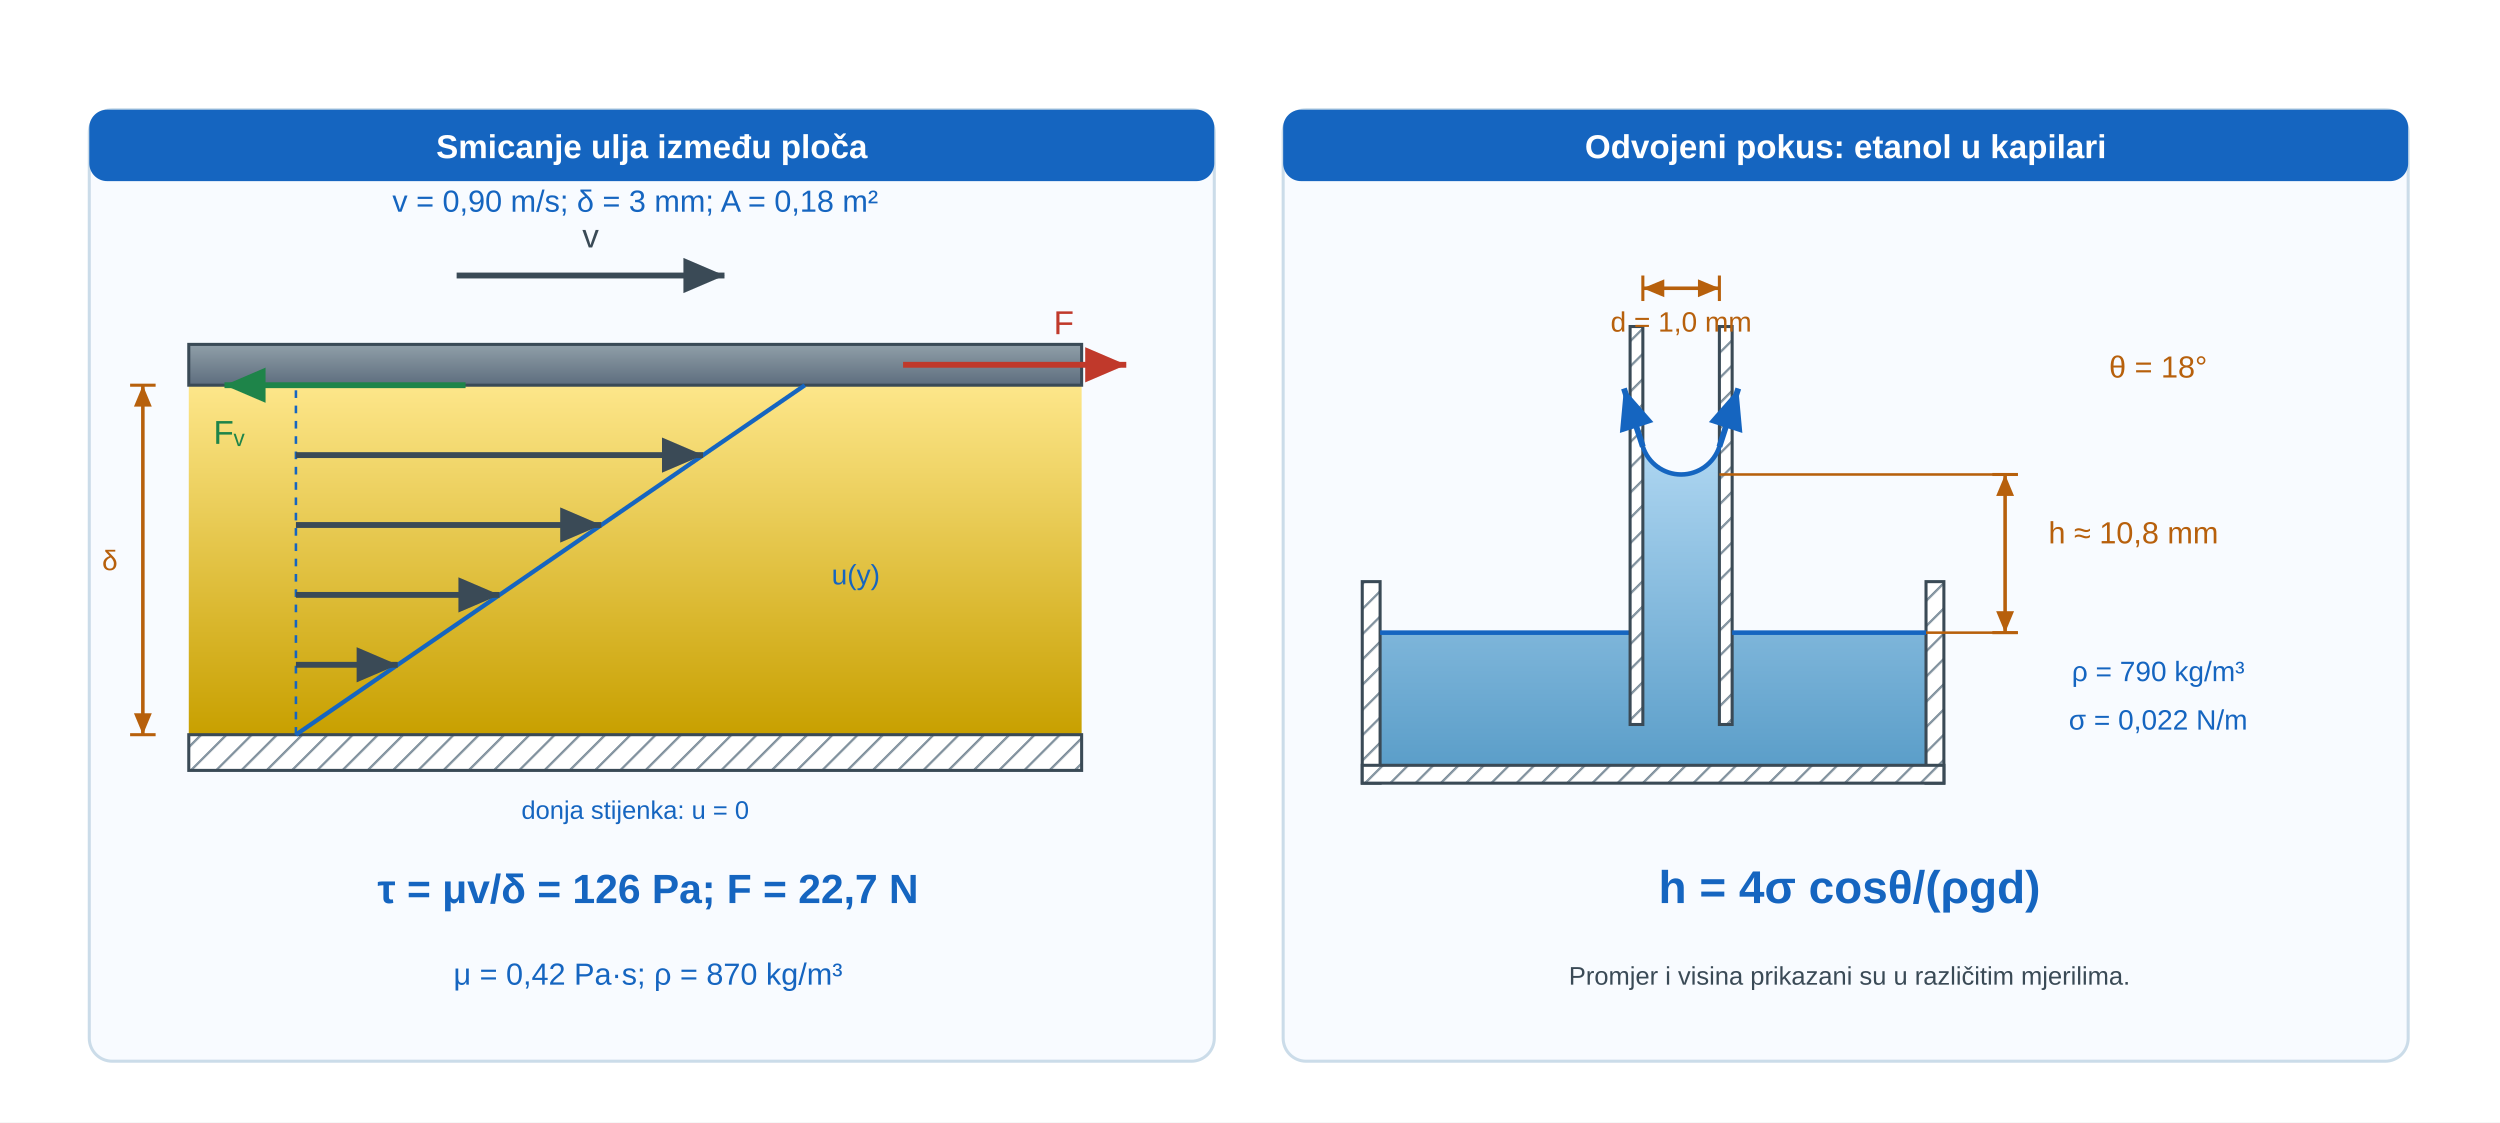
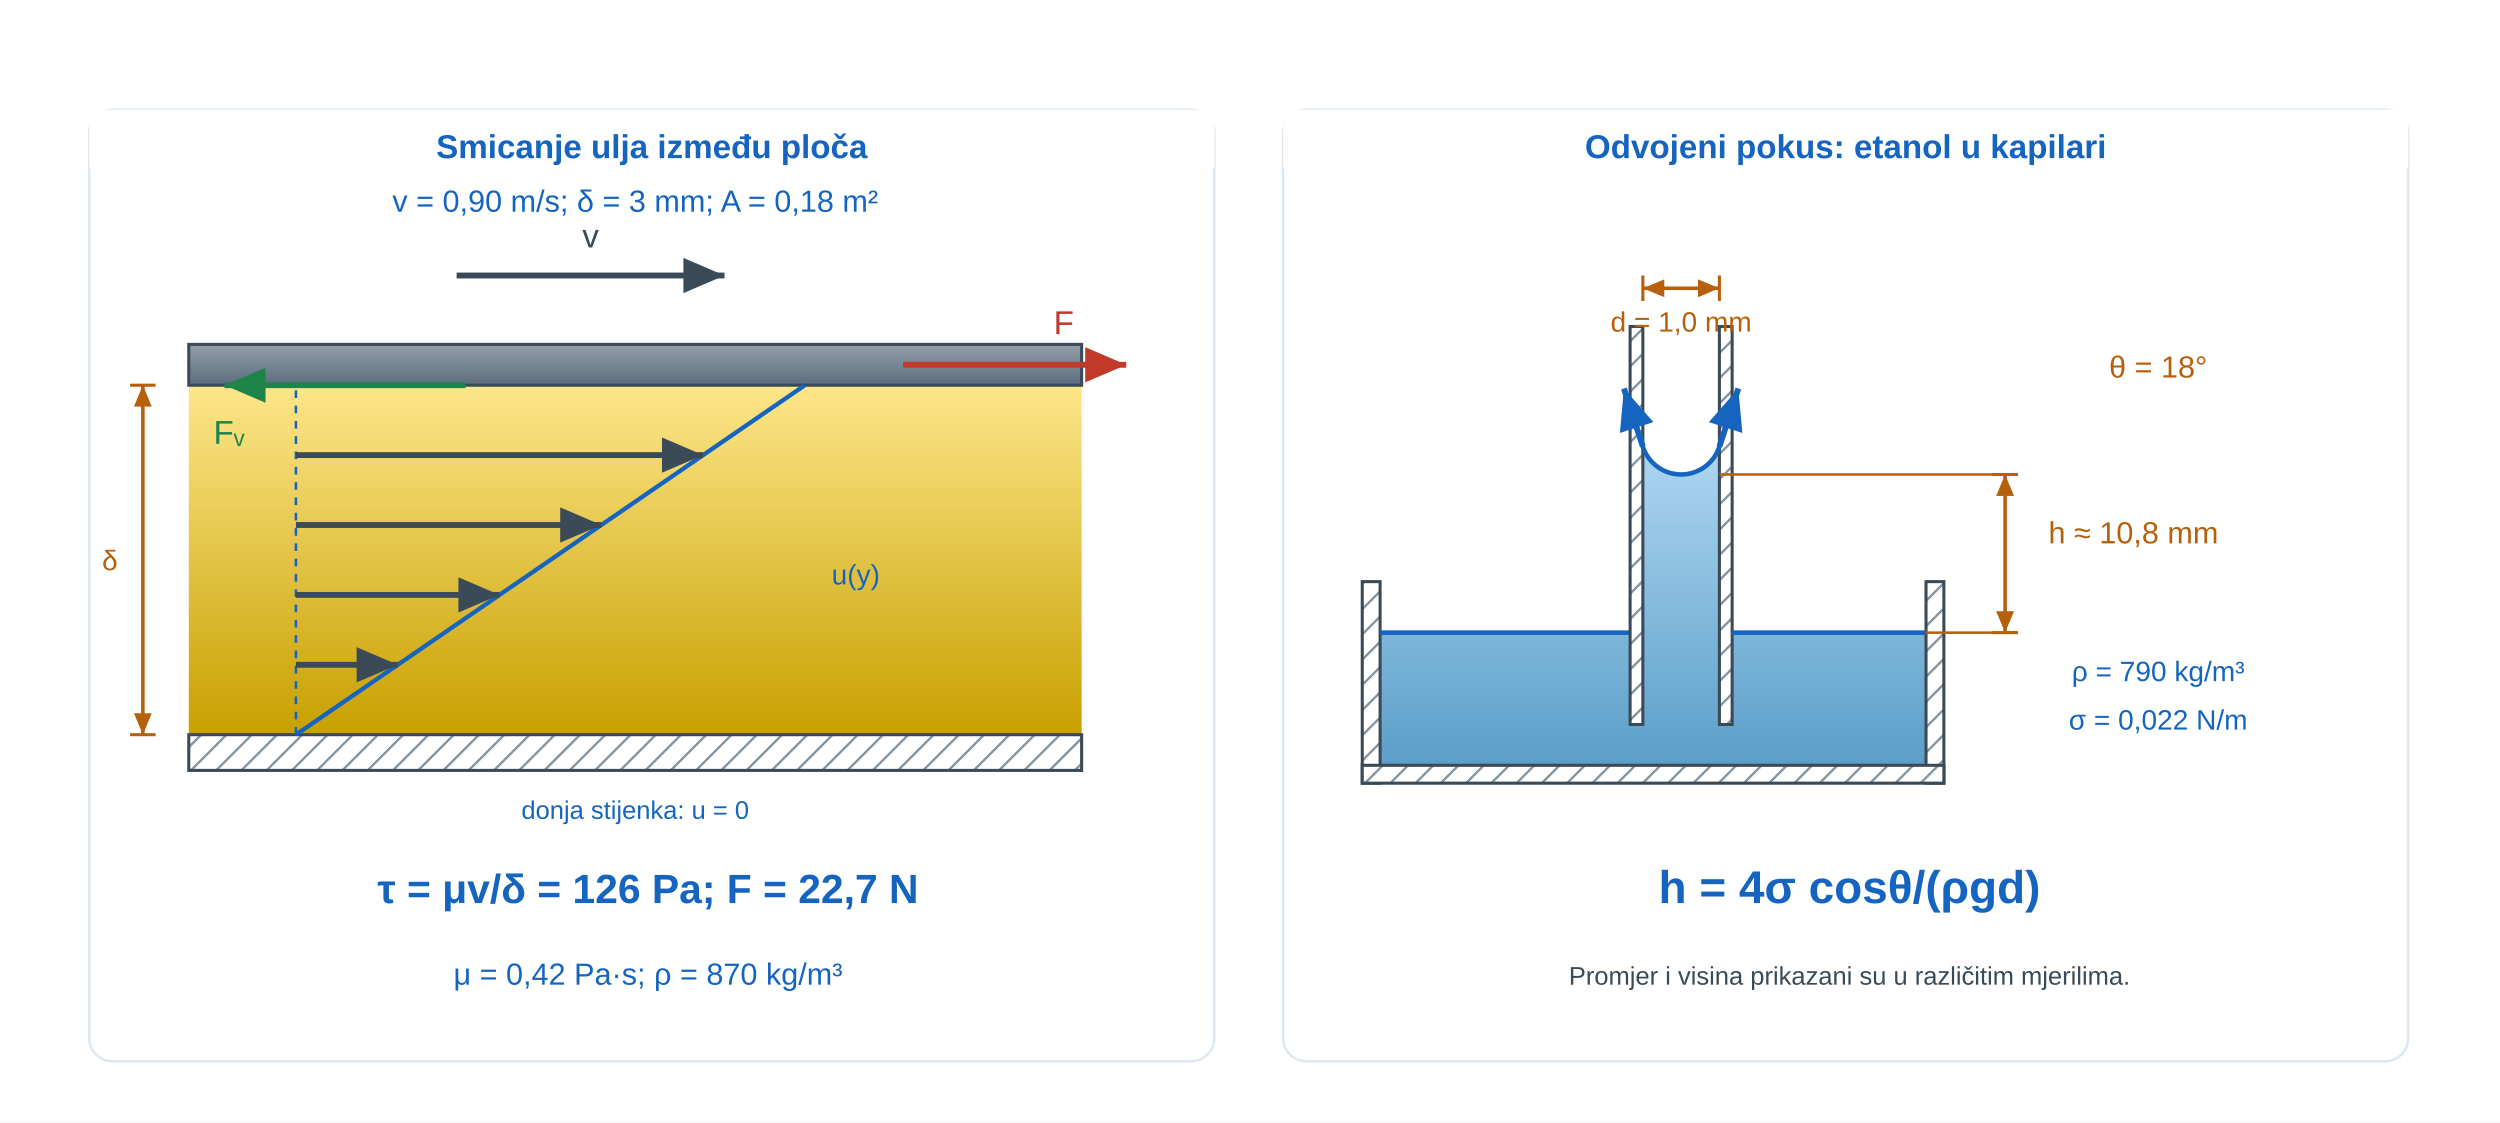
<svg xmlns="http://www.w3.org/2000/svg" viewBox="0 0 980 440" role="img" aria-labelledby="u02v2vk_title u02v2vk_desc" preserveAspectRatio="xMidYMid meet" style="display:block;width:100%;max-width:980px;height:auto;">
  <defs>
    <linearGradient id="u02v2vk_water" x1="0" y1="0" x2="0" y2="1">
      <stop offset="0%" stop-color="#aed6f1" />
      <stop offset="100%" stop-color="#5b9ec9" />
    </linearGradient>
    <linearGradient id="u02v2vk_oil" x1="0" y1="0" x2="0" y2="1">
      <stop offset="0%" stop-color="#fde68a" />
      <stop offset="100%" stop-color="#c8a000" />
    </linearGradient>
    <linearGradient id="u02v2vk_hdr" x1="0" y1="0" x2="1" y2="0">
      <stop offset="0%" stop-color="#1a2e42" />
      <stop offset="100%" stop-color="#1a3a52" />
    </linearGradient>
    <pattern id="u02v2vk_hatch" width="7" height="7" patternUnits="userSpaceOnUse" patternTransform="rotate(45)">
      <line x1="0" y1="0" x2="0" y2="7" stroke="#7a8a96" stroke-width="1.8" />
    </pattern>
    <marker id="u02v2vk_v" markerWidth="7" markerHeight="6" refX="7" refY="3" orient="auto">
      <path d="M0 0 L7 3 L0 6 Z" fill="#1e8449" />
    </marker>
    <marker id="u02v2vk_dim" markerWidth="6" markerHeight="5" refX="6" refY="2.5" orient="auto-start-reverse">
      <path d="M0 0 L6 2.5 L0 5 Z" fill="#b7600c" />
    </marker>
    <marker id="u02v2vk_dimSmall" markerWidth="3" markerHeight="3" refX="3" refY="1.5" orient="auto-start-reverse">
      <path d="M0 0 L3 1.5 L0 3 Z" fill="#b7600c" />
    </marker>
  </defs>
  <rect width="980" height="440" fill="white" />
  <g font-family="'Segoe UI',Arial,sans-serif" fill="#1a2530">
    <defs>
      <marker id="u02v2vk_forceMarker" markerWidth="7" markerHeight="6" refX="7" refY="3" orient="auto">
        <path d="M0 0 L7 3 L0 6 Z" fill="#c0392b" />
      </marker>
      <marker id="u02v2vk_pressureMarker" markerWidth="7" markerHeight="6" refX="7" refY="3" orient="auto">
        <path d="M0 0 L7 3 L0 6 Z" fill="#1565c0" />
      </marker>
      <marker id="u02v2vk_reactionMarker" markerWidth="7" markerHeight="6" refX="7" refY="3" orient="auto">
        <path d="M0 0 L7 3 L0 6 Z" fill="#1e8449" />
      </marker>
      <marker id="u02v2vk_axisMarker" markerWidth="7" markerHeight="6" refX="7" refY="3" orient="auto">
        <path d="M0 0 L7 3 L0 6 Z" fill="#3a4a56" />
      </marker>
    </defs>
    <defs>
      <linearGradient id="u02v2vk_metal" x1="0" y1="0" x2="0" y2="1">
        <stop offset="0%" stop-color="#909fa8" />
        <stop offset="100%" stop-color="#5d6d7e" />
      </linearGradient>
    </defs>
-     <rect x="35" y="43" width="441" height="373" rx="9" fill="#f8fbff" stroke="#cbdce9" stroke-width="1.2" />
-     <rect x="35" y="43" width="441" height="28" rx="7" fill="#1565c0" stroke="none" stroke-width="1.2" />
-     <text x="255.5" y="62" font-size="13" fill="white" text-anchor="middle" font-weight="700">Smicanje ulja između ploča</text>
+     <rect x="35" y="43" width="441" height="373" rx="9" fill="white" stroke="#cbdce9" stroke-width="1" stroke-opacity="0.65" />
+     <rect x="35" y="43" width="441" height="28" rx="7" fill="white" stroke="none" stroke-width="1.2" />
+     <text x="255.5" y="62" font-size="13" fill="#1565c0" text-anchor="middle" font-weight="700">Smicanje ulja između ploča</text>
    <defs>
      <linearGradient id="u02v2vk_shearfield" gradientUnits="userSpaceOnUse" x1="0" y1="151" x2="0" y2="288">
        <stop offset="0%" stop-color="#fde68a" />
        <stop offset="100%" stop-color="#c8a000" />
      </linearGradient>
    </defs>
    <rect id="u02v2vk_shearfluid" x="74" y="151" width="350" height="137" rx="0" fill="url(#u02v2vk_shearfield)" stroke="none" stroke-width="1.2" />
    <rect id="u02v2vk_shearmoving" x="74" y="135" width="350" height="16" rx="0" fill="url(#u02v2vk_metal)" stroke="#3a4a56" stroke-width="1.2" />
    <rect id="u02v2vk_shearfixedbase" x="74" y="288" width="350" height="14" rx="0" fill="white" stroke="none" stroke-width="1.2" />
    <rect id="u02v2vk_shearfixed" x="74" y="288" width="350" height="14" rx="0" fill="url(#u02v2vk_hatch)" stroke="#3a4a56" stroke-width="1.2" />
    <line id="u02v2vk_shearzero" x1="116.0" y1="288" x2="116.0" y2="151" stroke="#1565c0" stroke-width="1" stroke-dasharray="3 3" />
    <line id="u02v2vk_shearprofile" x1="116.0" y1="288" x2="315.5" y2="151" stroke="#1565c0" stroke-width="1.7" />
    <path id="u02v2vk_shearvelocity1" d="M116.0 260.6 L155.9 260.6" fill="none" stroke="#3a4a56" stroke-width="2.3" marker-end="url(#u02v2vk_axisMarker)" />
    <path id="u02v2vk_shearvelocity2" d="M116.0 233.2 L195.8 233.2" fill="none" stroke="#3a4a56" stroke-width="2.3" marker-end="url(#u02v2vk_axisMarker)" />
    <path id="u02v2vk_shearvelocity3" d="M116.0 205.8 L235.7 205.8" fill="none" stroke="#3a4a56" stroke-width="2.3" marker-end="url(#u02v2vk_axisMarker)" />
    <path id="u02v2vk_shearvelocity4" d="M116.0 178.4 L275.6 178.4" fill="none" stroke="#3a4a56" stroke-width="2.3" marker-end="url(#u02v2vk_axisMarker)" />
    <path id="u02v2vk_shearspeed" d="M179.0 108 L284.0 108" fill="none" stroke="#3a4a56" stroke-width="2.3" marker-end="url(#u02v2vk_axisMarker)" />
    <text x="231.5" y="97.0" font-size="13" fill="#3a4a56" text-anchor="middle">v</text>
    <path id="u02v2vk_sheardrag" d="M182.5 151 L88.0 151" fill="none" stroke="#1e8449" stroke-width="2.3" marker-end="url(#u02v2vk_reactionMarker)" />
    <text x="89.75" y="174" font-size="13" fill="#1e8449" text-anchor="middle">Fᵥ</text>
    <path id="u02v2vk_shearpull" d="M354.0 143 L441.5 143" fill="none" stroke="#c0392b" stroke-width="2.3" marker-end="url(#u02v2vk_forceMarker)" />
    <text x="417.0" y="131" font-size="13" fill="#c0392b" text-anchor="middle">F</text>
    <text x="326.0" y="229.09" font-size="11" fill="#1565c0" text-anchor="start">u(y)</text>
    <text x="249.0" y="321" font-size="10" fill="#1565c0" text-anchor="middle">donja stijenka: u = 0</text>
    <line x1="51" y1="151" x2="61" y2="151" stroke="#b7600c" stroke-width="1.2" />
    <line x1="51" y1="288" x2="61" y2="288" stroke="#b7600c" stroke-width="1.2" />
    <path id="u02v2vk_sheargap" d="M56 151 L56 288" fill="none" stroke="#b7600c" stroke-width="1.4" marker-start="url(#u02v2vk_dim)" marker-end="url(#u02v2vk_dim)" />
    <text x="40" y="223.5" font-size="11" fill="#b7600c" text-anchor="start">δ</text>
    <text x="249" y="83" font-size="12" fill="#1565c0" text-anchor="middle">v = 0,90 m/s; δ = 3 mm; A = 0,18 m²</text>
    <text x="254" y="354" font-size="16" fill="#1565c0" text-anchor="middle" font-weight="700">τ = μv/δ = 126 Pa; F = 22,7 N</text>
    <text x="254" y="386" font-size="12" fill="#1565c0" text-anchor="middle">μ = 0,42 Pa·s; ρ = 870 kg/m³</text>
-     <rect x="503" y="43" width="441" height="373" rx="9" fill="#f8fbff" stroke="#cbdce9" stroke-width="1.2" />
-     <rect x="503" y="43" width="441" height="28" rx="7" fill="#1565c0" stroke="none" stroke-width="1.2" />
-     <text x="723.5" y="62" font-size="13" fill="white" text-anchor="middle" font-weight="700">Odvojeni pokus: etanol u kapilari</text>
+     <rect x="503" y="43" width="441" height="373" rx="9" fill="white" stroke="#cbdce9" stroke-width="1" stroke-opacity="0.65" />
+     <rect x="503" y="43" width="441" height="28" rx="7" fill="white" stroke="none" stroke-width="1.2" />
+     <text x="723.5" y="62" font-size="13" fill="#1565c0" text-anchor="middle" font-weight="700">Odvojeni pokus: etanol u kapilari</text>
    <defs>
      <linearGradient id="u02v2vk_capfield" gradientUnits="userSpaceOnUse" x1="0" y1="175.102" x2="0" y2="300">
        <stop offset="0%" stop-color="#aed6f1" />
        <stop offset="100%" stop-color="#5b9ec9" />
      </linearGradient>
    </defs>
    <path id="u02v2vk_capfluid" d="M541 248 L639 248 L639 284 L644 284 L644 175.102 L644.087 175.363 L644.179 175.622 L644.276 175.88 L644.377 176.136 L644.482 176.391 L644.592 176.643 L644.706 176.894 L644.824 177.142 L644.947 177.388 L645.074 177.633 L645.206 177.874 L645.341 178.114 L645.481 178.351 L645.625 178.586 L645.773 178.818 L645.924 179.048 L646.08 179.274 L646.24 179.499 L646.404 179.72 L646.572 179.938 L646.743 180.154 L646.918 180.366 L647.097 180.575 L647.279 180.782 L647.465 180.984 L647.655 181.184 L647.848 181.381 L648.044 181.573 L648.244 181.763 L648.447 181.949 L648.653 182.131 L648.862 182.31 L649.074 182.485 L649.29 182.657 L649.508 182.824 L649.729 182.988 L649.954 183.148 L650.18 183.304 L650.41 183.456 L650.642 183.603 L650.877 183.747 L651.114 183.887 L651.354 184.023 L651.596 184.154 L651.84 184.281 L652.086 184.404 L652.334 184.522 L652.585 184.636 L652.837 184.746 L653.092 184.852 L653.348 184.952 L653.606 185.049 L653.865 185.141 L654.126 185.228 L654.389 185.311 L654.653 185.389 L654.918 185.463 L655.184 185.532 L655.452 185.596 L655.721 185.655 L655.991 185.71 L656.261 185.76 L656.533 185.806 L656.805 185.847 L657.078 185.882 L657.351 185.914 L657.625 185.94 L657.9 185.962 L658.175 185.978 L658.45 185.99 L658.725 185.998 L659 186 L659.275 185.998 L659.55 185.99 L659.825 185.978 L660.1 185.962 L660.375 185.94 L660.649 185.914 L660.922 185.882 L661.195 185.847 L661.467 185.806 L661.739 185.76 L662.009 185.71 L662.279 185.655 L662.548 185.596 L662.816 185.532 L663.082 185.463 L663.347 185.389 L663.611 185.311 L663.874 185.228 L664.135 185.141 L664.394 185.049 L664.652 184.952 L664.908 184.852 L665.163 184.746 L665.415 184.636 L665.666 184.522 L665.914 184.404 L666.16 184.281 L666.404 184.154 L666.646 184.023 L666.886 183.887 L667.123 183.747 L667.358 183.603 L667.59 183.456 L667.82 183.304 L668.046 183.148 L668.271 182.988 L668.492 182.824 L668.71 182.657 L668.926 182.485 L669.138 182.31 L669.347 182.131 L669.553 181.949 L669.756 181.763 L669.956 181.573 L670.152 181.381 L670.345 181.184 L670.535 180.984 L670.721 180.782 L670.903 180.575 L671.082 180.366 L671.257 180.154 L671.428 179.938 L671.596 179.72 L671.76 179.499 L671.92 179.274 L672.076 179.048 L672.227 178.818 L672.375 178.586 L672.519 178.351 L672.659 178.114 L672.794 177.874 L672.926 177.633 L673.053 177.388 L673.176 177.142 L673.294 176.894 L673.408 176.643 L673.518 176.391 L673.623 176.136 L673.724 175.88 L673.821 175.622 L673.913 175.363 L674 175.102 L674 284 L679 284 L679 248 L755 248 L755 300 L541 300 L541 248 Z" fill="url(#u02v2vk_capfield)" stroke="none" stroke-width="1.8" />
    <rect id="u02v2vk_captankleftbase" x="534" y="228" width="7" height="79" rx="0" fill="white" stroke="none" stroke-width="1.2" />
    <rect id="u02v2vk_captankleft" x="534" y="228" width="7" height="79" rx="0" fill="url(#u02v2vk_hatch)" stroke="#3a4a56" stroke-width="1.2" />
    <rect id="u02v2vk_captankrightbase" x="755" y="228" width="7" height="79" rx="0" fill="white" stroke="none" stroke-width="1.2" />
    <rect id="u02v2vk_captankright" x="755" y="228" width="7" height="79" rx="0" fill="url(#u02v2vk_hatch)" stroke="#3a4a56" stroke-width="1.2" />
    <rect id="u02v2vk_captankbottombase" x="534" y="300" width="228" height="7" rx="0" fill="white" stroke="none" stroke-width="1.2" />
    <rect id="u02v2vk_captankbottom" x="534" y="300" width="228" height="7" rx="0" fill="url(#u02v2vk_hatch)" stroke="#3a4a56" stroke-width="1.2" />
    <line id="u02v2vk_capsurface0" x1="541" y1="248" x2="639.0" y2="248" stroke="#1565c0" stroke-width="1.8" />
    <rect id="u02v2vk_captube0leftbase" x="639.0" y="128" width="5" height="156" rx="0" fill="white" stroke="none" stroke-width="1.2" />
    <rect id="u02v2vk_captube0left" x="639.0" y="128" width="5" height="156" rx="0" fill="url(#u02v2vk_hatch)" stroke="#3a4a56" stroke-width="1.2" />
    <rect id="u02v2vk_captube0rightbase" x="674.0" y="128" width="5" height="156" rx="0" fill="white" stroke="none" stroke-width="1.2" />
    <rect id="u02v2vk_captube0right" x="674.0" y="128" width="5" height="156" rx="0" fill="url(#u02v2vk_hatch)" stroke="#3a4a56" stroke-width="1.2" />
    <path id="u02v2vk_capinterface0" d="M644.0 175.102 A15.772 15.772 0 0 0 674.0 175.102" fill="none" stroke="#1565c0" stroke-width="1.8" />
    <line id="u02v2vk_capsurfaceLast" x1="679.0" y1="248" x2="755" y2="248" stroke="#1565c0" stroke-width="1.8" />
    <path id="u02v2vk_capsigma0" d="M644.0 175.102 L636.584 152.277" fill="none" stroke="#1565c0" stroke-width="2.3" marker-end="url(#u02v2vk_pressureMarker)" />
    <path id="u02v2vk_capsigma1" d="M674.0 175.102 L681.416 152.277" fill="none" stroke="#1565c0" stroke-width="2.3" marker-end="url(#u02v2vk_pressureMarker)" />
    <line x1="644" y1="108" x2="644" y2="118" stroke="#b7600c" stroke-width="1.2" />
    <line x1="674" y1="108" x2="674" y2="118" stroke="#b7600c" stroke-width="1.2" />
    <path id="u02v2vk_diameter" d="M644 113 L674 113" fill="none" stroke="#b7600c" stroke-width="1.4" marker-start="url(#u02v2vk_dim)" marker-end="url(#u02v2vk_dim)" />
    <text x="659.0" y="130" font-size="11" fill="#b7600c" text-anchor="middle">d = 1,0 mm</text>
    <line x1="781" y1="186" x2="791" y2="186" stroke="#b7600c" stroke-width="1.2" />
    <line x1="781" y1="248" x2="791" y2="248" stroke="#b7600c" stroke-width="1.2" />
    <path id="u02v2vk_height" d="M786 186 L786 248" fill="none" stroke="#b7600c" stroke-width="1.4" marker-start="url(#u02v2vk_dim)" marker-end="url(#u02v2vk_dim)" />
    <line x1="674" y1="186" x2="791" y2="186" stroke="#b7600c" stroke-width="1" />
    <line x1="755" y1="248" x2="791" y2="248" stroke="#b7600c" stroke-width="1" />
    <text x="803" y="213" font-size="12" fill="#b7600c" text-anchor="start">h ≈ 10,8 mm</text>
    <text x="846" y="148" font-size="12" fill="#b7600c" text-anchor="middle">θ = 18°</text>
    <text x="846" y="267" font-size="11" fill="#1565c0" text-anchor="middle">ρ = 790 kg/m³</text>
    <text x="846" y="286" font-size="11" fill="#1565c0" text-anchor="middle">σ = 0,022 N/m</text>
    <text x="725" y="354" font-size="18" fill="#1565c0" text-anchor="middle" font-weight="700">h = 4σ cosθ/(ρgd)</text>
    <text x="725" y="386" font-size="10" fill="#3a4a56" text-anchor="middle">Promjer i visina prikazani su u različitim mjerilima.</text>
  </g>
</svg>
